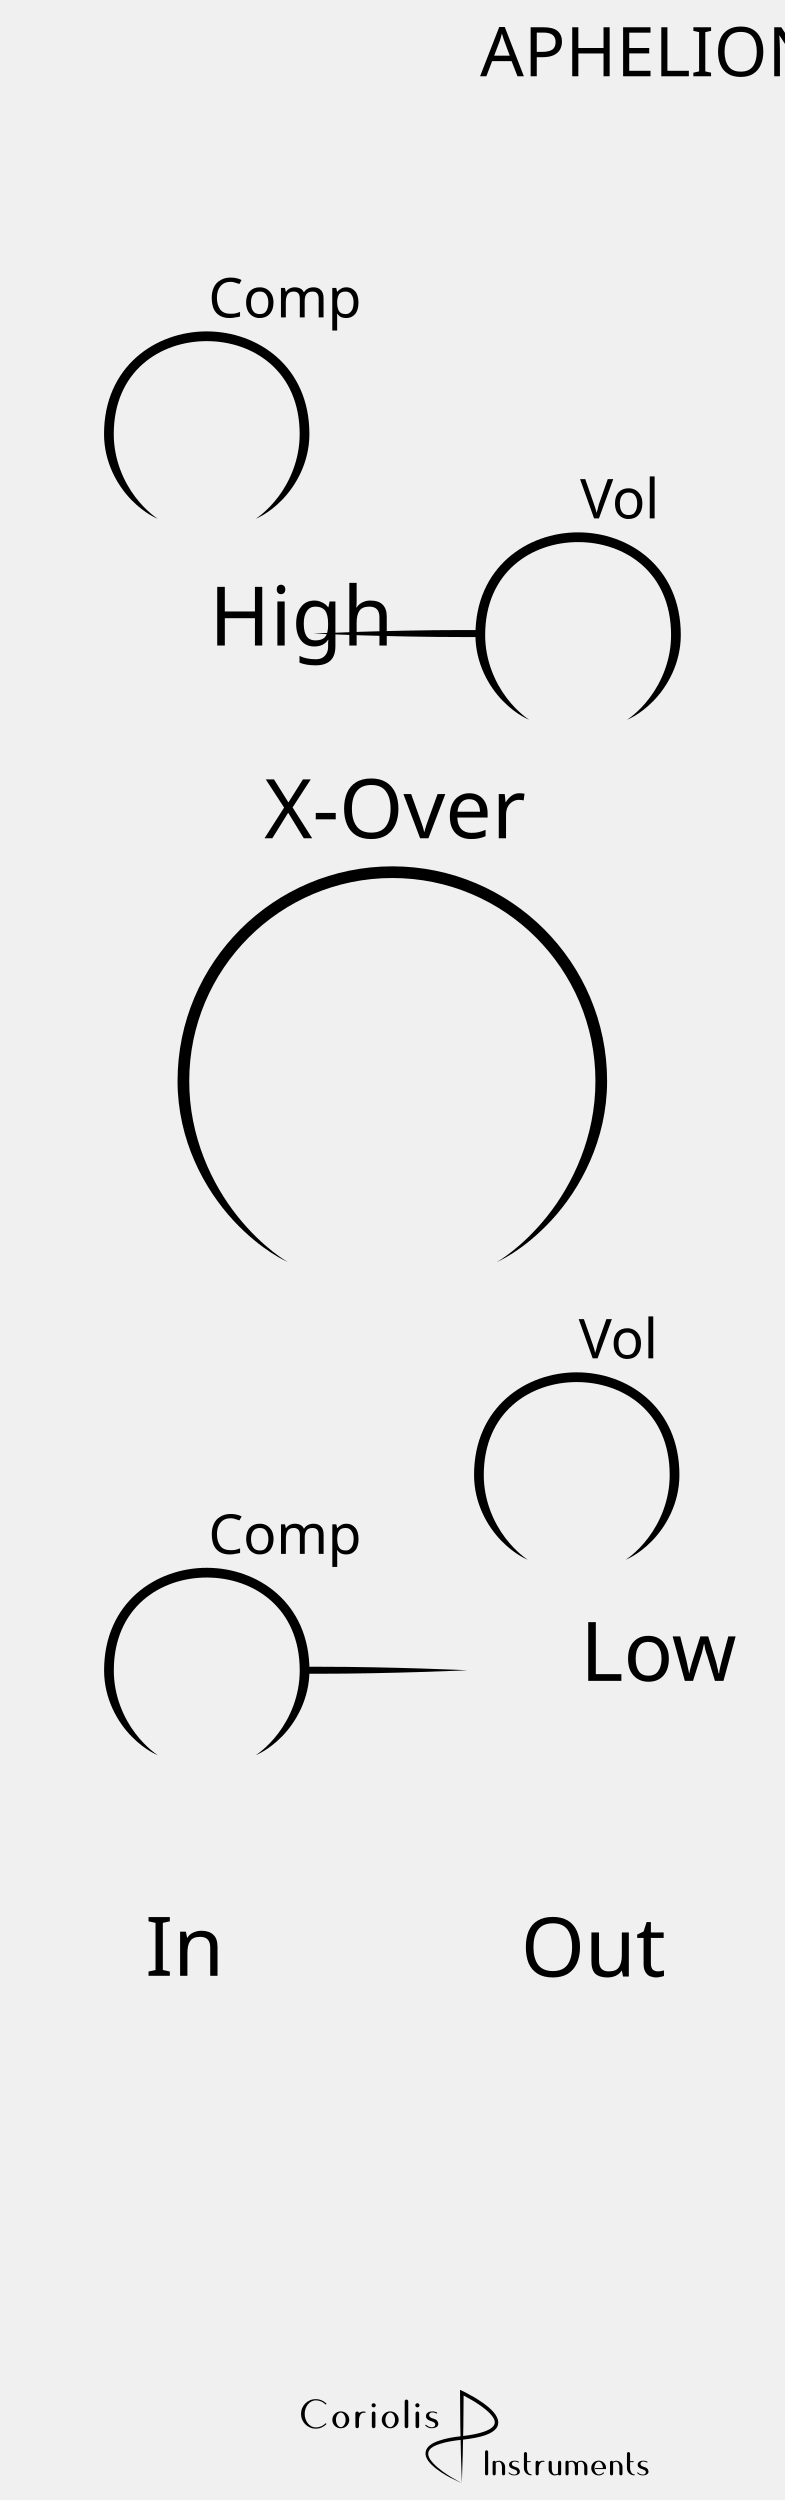
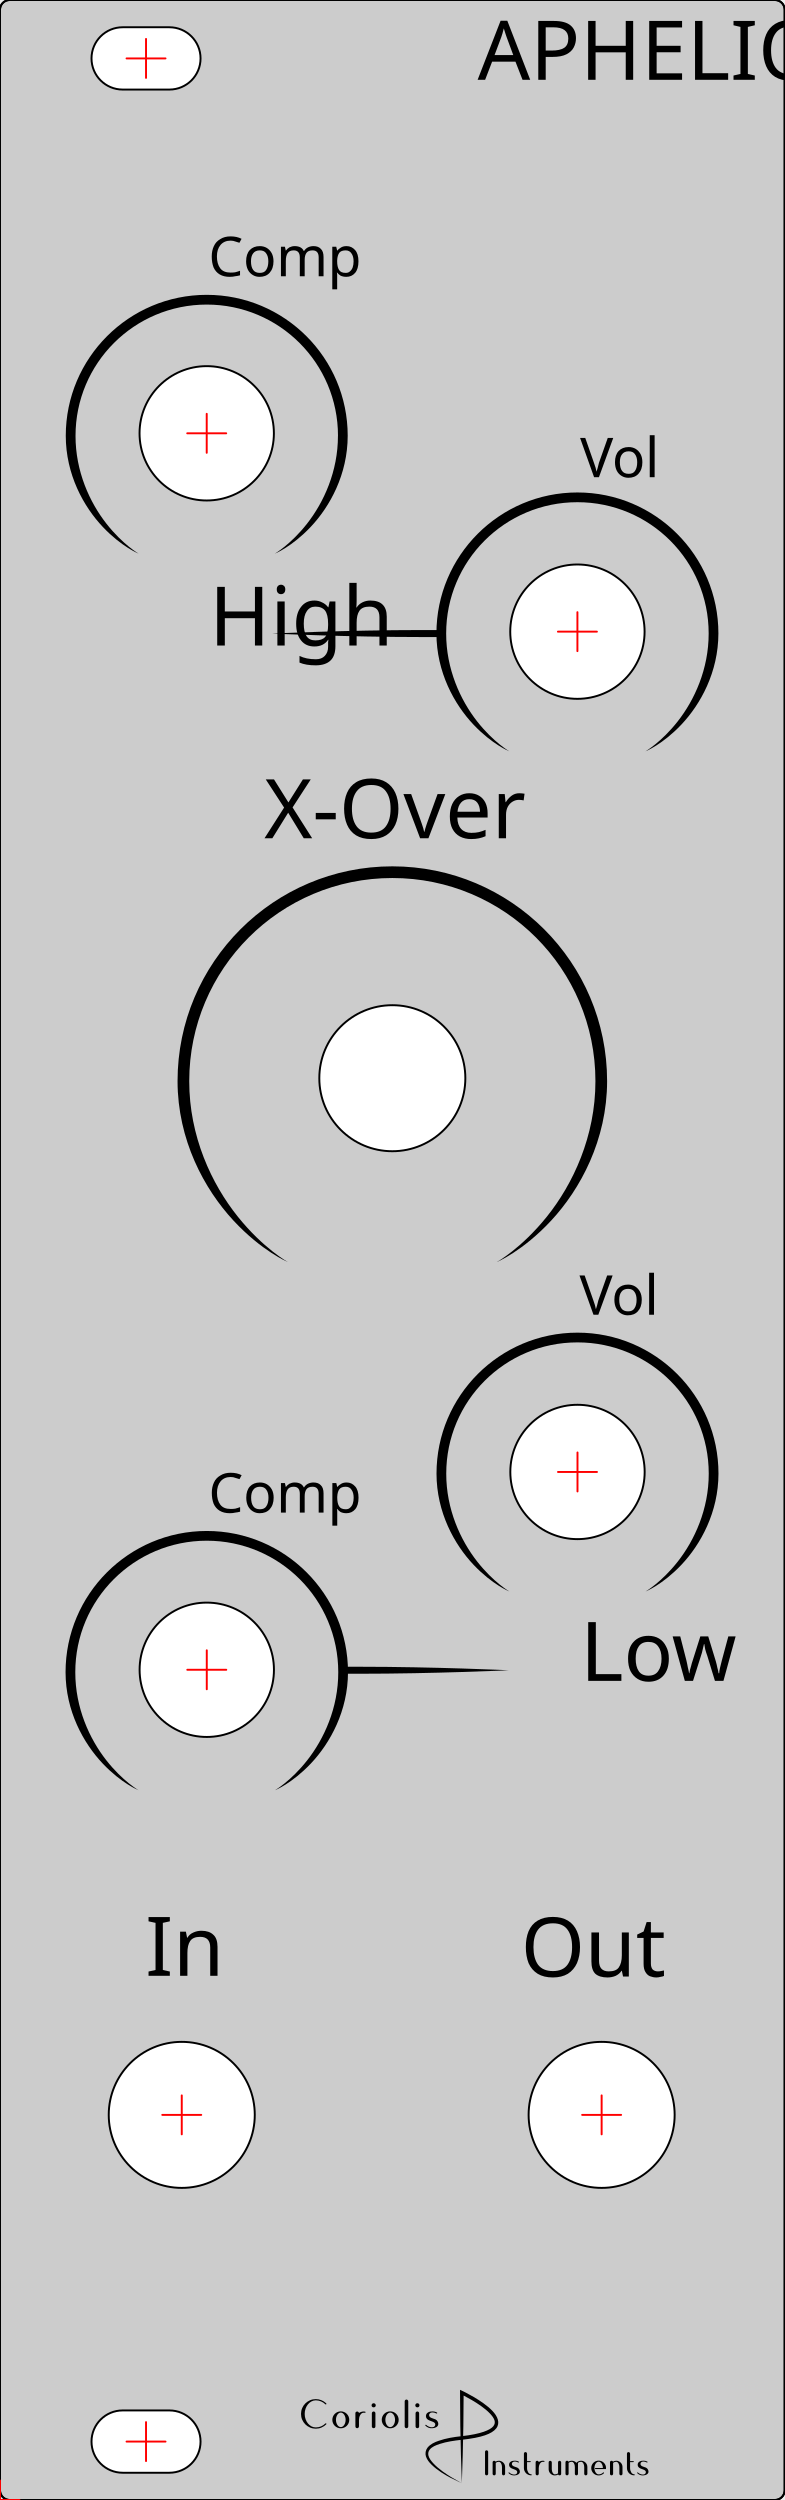
<svg xmlns="http://www.w3.org/2000/svg" width="40.300mm" height="128.400mm" version="1.1" viewBox="0 0 40.300 128.400" id="svg60">
  <defs id="defs14">
    <pattern id="revside-fill" x="1" y="1" width="1.5" height="1.5" patternUnits="userSpaceOnUse">
      <line x1="0" y1="0" x2="1" y2="1" style="stroke-width:0.2; stroke:black; stroke-dasharray:none;" id="line4" />
      <line x1="0" y1="1" x2="1" y2="0" style="stroke-width:0.2; stroke:black; stroke-dasharray:none;" id="line6" />
    </pattern>
    <pattern id="revside-fill-e0e0e0" x="1" y="1" width="1.5" height="1.5" patternUnits="userSpaceOnUse">
      <line x1="0" y1="0" x2="1.5" y2="1.5" style="stroke-width:0.2; stroke:#e0e0e0; stroke-dasharray:none;" id="line9" />
      <line x1="0" y1="1.5" x2="1.5" y2="0" style="stroke-width:0.2; stroke:#e0e0e0; stroke-dasharray:none;" id="line11" />
    </pattern>
  </defs>
-   <g id="layer1" style="display:none">
+   <g id="layer1" style="display:inline">
    <path style="vector-effect:non-scaling-stroke;fill:#cccccc;fill-rule:evenodd;stroke:#000000;stroke-width:0.1mm;stroke-linecap:round;stroke-linejoin:round;stroke-opacity:1" id="path16" d="M 39.8,0 H 0.5 A 0.5,0.5 0 0 0 0,0.5 v 127.4 a 0.5,0.5 0 0 0 0.5,0.5 h 39.3 a 0.5,0.5 0 0 0 0.5,-0.5 V 0.5 A 0.5,0.5 0 0 0 39.8,0 Z" />
    <rect style="vector-effect:non-scaling-stroke;fill:#ffffff;fill-rule:evenodd;stroke:#000000;stroke-width:0.1mm;stroke-linecap:round;stroke-linejoin:round;stroke-opacity:1" id="rect18" rx="1.6" height="3.2" width="5.6" y="-4.6" x="4.7" transform="scale(1,-1)" />
    <rect style="vector-effect:non-scaling-stroke;fill:#ffffff;fill-rule:evenodd;stroke:#000000;stroke-width:0.1mm;stroke-linecap:round;stroke-linejoin:round;stroke-opacity:1" id="rect20" rx="1.6" height="3.2" width="5.6" y="-127" x="4.7" transform="scale(1,-1)" />
    <circle style="vector-effect:non-scaling-stroke;fill:#ffffff;fill-rule:evenodd;stroke:#000000;stroke-width:0.1mm;stroke-linecap:round;stroke-linejoin:round;stroke-opacity:1" id="circle22" r="3.75" cy="-108.62" cx="9.335" transform="scale(1,-1)" />
    <circle style="vector-effect:non-scaling-stroke;fill:#ffffff;fill-rule:evenodd;stroke:#000000;stroke-width:0.1mm;stroke-linecap:round;stroke-linejoin:round;stroke-opacity:1" id="circle24" r="3.75" cy="-108.62" cx="30.9" transform="scale(1,-1)" />
    <circle style="vector-effect:non-scaling-stroke;fill:#ffffff;fill-rule:evenodd;stroke:#000000;stroke-width:0.1mm;stroke-linecap:round;stroke-linejoin:round;stroke-opacity:1" id="circle26" r="3.45" cy="-22.255" cx="10.617" transform="scale(1,-1)" />
    <circle style="vector-effect:non-scaling-stroke;fill:#ffffff;fill-rule:evenodd;stroke:#000000;stroke-width:0.1mm;stroke-linecap:round;stroke-linejoin:round;stroke-opacity:1" id="circle28" r="3.45" cy="-32.442" cx="29.656" transform="scale(1,-1)" />
    <circle style="vector-effect:non-scaling-stroke;fill:#ffffff;fill-rule:evenodd;stroke:#000000;stroke-width:0.1mm;stroke-linecap:round;stroke-linejoin:round;stroke-opacity:1" id="circle30" r="3.45" cy="-75.6" cx="29.66" transform="scale(1,-1)" />
    <circle style="vector-effect:non-scaling-stroke;fill:#ffffff;fill-rule:evenodd;stroke:#000000;stroke-width:0.1mm;stroke-linecap:round;stroke-linejoin:round;stroke-opacity:1" id="circle32" r="3.45" cy="-85.76" cx="10.62" transform="scale(1,-1)" />
    <circle style="vector-effect:non-scaling-stroke;fill:#ffffff;fill-rule:evenodd;stroke:#000000;stroke-width:0.1mm;stroke-linecap:round;stroke-linejoin:round;stroke-opacity:1" id="circle34" r="3.75" cy="-55.377" cx="20.15" transform="scale(1,-1)" />
    <path style="vector-effect:non-scaling-stroke;fill:none;fill-rule:evenodd;stroke:#000000;stroke-width:0.1mm;stroke-linecap:round;stroke-linejoin:round;stroke-opacity:1" id="path36" d="M 39.8,0 H 0.5 A 0.5,0.5 0 0 0 0,0.5 v 127.4 a 0.5,0.5 0 0 0 0.5,0.5 h 39.3 a 0.5,0.5 0 0 0 0.5,-0.5 V 0.5 A 0.5,0.5 0 0 0 39.8,0" />
    <path style="vector-effect:non-scaling-stroke;fill:none;fill-rule:evenodd;stroke:#ff0000;stroke-width:0.1mm;stroke-linecap:round;stroke-linejoin:round;stroke-opacity:1" id="path38" d="m -1,128.4 h 2 m -1,1 v -2" />
    <path style="vector-effect:non-scaling-stroke;fill:none;fill-rule:evenodd;stroke:#ff0000;stroke-width:0.1mm;stroke-linecap:round;stroke-linejoin:round;stroke-opacity:1" id="path40" d="m 6.5,3 h 2 m -1,1 V 2" />
    <path style="vector-effect:non-scaling-stroke;fill:none;fill-rule:evenodd;stroke:#ff0000;stroke-width:0.1mm;stroke-linecap:round;stroke-linejoin:round;stroke-opacity:1" id="path42" d="m 6.5,125.4 h 2 m -1,1 v -2" />
    <path style="vector-effect:non-scaling-stroke;fill:none;fill-rule:evenodd;stroke:#ff0000;stroke-width:0.1mm;stroke-linecap:round;stroke-linejoin:round;stroke-opacity:1" id="path44" d="m 8.335,108.62 h 2 m -1,1 v -2" />
    <path style="vector-effect:non-scaling-stroke;fill:none;fill-rule:evenodd;stroke:#ff0000;stroke-width:0.1mm;stroke-linecap:round;stroke-linejoin:round;stroke-opacity:1" id="path46" d="m 29.9,108.62 h 2 m -1,1 v -2" />
    <path style="vector-effect:non-scaling-stroke;fill:none;fill-rule:evenodd;stroke:#ff0000;stroke-width:0.1mm;stroke-linecap:round;stroke-linejoin:round;stroke-opacity:1" id="path48" d="m 9.617,22.255 h 2 m -1,1 v -2" />
    <path style="vector-effect:non-scaling-stroke;fill:none;fill-rule:evenodd;stroke:#ff0000;stroke-width:0.1mm;stroke-linecap:round;stroke-linejoin:round;stroke-opacity:1" id="path50" d="m 28.656,32.442 h 2 m -1,1 v -2" />
    <path style="vector-effect:non-scaling-stroke;fill:none;fill-rule:evenodd;stroke:#ff0000;stroke-width:0.1mm;stroke-linecap:round;stroke-linejoin:round;stroke-opacity:1" id="path52" d="m 28.66,75.6 h 2 m -1,1 v -2" />
    <path style="vector-effect:non-scaling-stroke;fill:none;fill-rule:evenodd;stroke:#ff0000;stroke-width:0.1mm;stroke-linecap:round;stroke-linejoin:round;stroke-opacity:1" id="path54" d="m 9.62,85.76 h 2 m -1,1 v -2" />
  </g>
  <g id="layer2">
    <text class="cls-20" id="text1038-5-3-3" style="font-size:1.064px;line-height:0%;font-family:Roboto-Regular, Roboto;display:inline;stroke-width:0.355" x="10.749" y="33.155">
      <tspan id="tspan4997-3-8-9" style="font-style:normal;font-variant:normal;font-weight:normal;font-stretch:normal;font-size:4.233px;font-family:Quesha;-inkscape-font-specification:Quesha;text-align:center;text-anchor:middle;stroke-width:0.355">High</tspan>
    </text>
-     <path style="display:inline;fill:#000000;fill-rule:nonzero;stroke:none;stroke-width:0.177px;stroke-miterlimit:10" id="path1024-0-4" d="m 34.466,32.616 c 0.003,1.292 -0.498,2.428 -1.101,3.225 -0.585,0.774 -1.161,1.126 -1.161,1.126 0,0 0.636,-0.233 1.35,-0.963 0.728,-0.745 1.409,-1.939 1.412,-3.388 10e-7,-3.474 -2.651,-5.274 -5.274,-5.274 -2.623,0 -5.274,1.8 -5.274,5.274 0.003,1.449 0.683,2.644 1.412,3.388 0.714,0.73 1.35,0.963 1.35,0.963 0,0 -0.576,-0.352 -1.161,-1.126 -0.603,-0.797 -1.103,-1.933 -1.101,-3.225 -10e-7,-3.224 2.373,-4.774 4.774,-4.774 2.401,0 4.774,1.55 4.774,4.774 z" class="cls-17" />
-     <text class="cls-20" id="text1038-5-3" style="font-size:1.064px;line-height:0%;font-family:Roboto-Regular, Roboto;display:inline;stroke-width:0.355" x="29.793" y="26.627">
+     <path style="display:inline;fill:#000000;fill-rule:nonzero;stroke:none;stroke-width:0.247px;stroke-miterlimit:10" id="path1024-0-4" d="m 36.397,32.534 c 0.003,1.829 -0.729,3.421 -1.593,4.52 -0.839,1.068 -1.653,1.535 -1.653,1.535 0,0 0.873,-0.347 1.842,-1.372 0.989,-1.046 1.901,-2.697 1.904,-4.683 1e-6,-3.996 -3.245,-7.241 -7.241,-7.241 -3.996,0 -7.241,3.245 -7.241,7.241 0.003,1.986 0.915,3.637 1.904,4.683 0.969,1.024 1.842,1.372 1.842,1.372 0,0 -0.813,-0.467 -1.653,-1.535 -0.863,-1.099 -1.595,-2.691 -1.593,-4.52 0,-3.726 3.015,-6.741 6.741,-6.741 3.726,0 6.741,3.015 6.741,6.741 z" class="cls-17" />
+     <text class="cls-20" id="text1038-5-3" style="font-size:1.064px;line-height:0%;font-family:Roboto-Regular, Roboto;display:inline;stroke-width:0.355" x="29.793" y="24.51">
      <tspan id="tspan4997-3-8" style="font-style:normal;font-variant:normal;font-weight:normal;font-stretch:normal;font-size:2.822px;font-family:Quesha;-inkscape-font-specification:Quesha;text-align:center;text-anchor:middle;stroke-width:0.355">Vol</tspan>
    </text>
-     <path style="fill:#000000;fill-rule:nonzero;stroke:none;stroke-width:0.265px;stroke-linecap:butt;stroke-linejoin:miter;stroke-opacity:1" d="m 24.631,32.359 h -0.854 c -3.841,0 -7.682,0.18 -7.682,0.18 0,0 3.841,0.18 7.682,0.18 h 0.854 z" id="path2074" />
-     <path style="display:inline;fill:#000000;fill-rule:nonzero;stroke:none;stroke-width:0.177px;stroke-miterlimit:10" id="path1024-0-4-9" d="m 34.395,75.757 c 0.003,1.292 -0.498,2.428 -1.101,3.225 -0.585,0.774 -1.161,1.126 -1.161,1.126 0,0 0.636,-0.233 1.35,-0.963 0.728,-0.745 1.409,-1.939 1.412,-3.388 0,-3.474 -2.651,-5.274 -5.274,-5.274 -2.623,0 -5.274,1.8 -5.274,5.274 0.003,1.449 0.683,2.644 1.412,3.388 0.714,0.73 1.35,0.963 1.35,0.963 0,0 -0.576,-0.352 -1.161,-1.126 -0.603,-0.797 -1.103,-1.933 -1.101,-3.225 0,-3.224 2.373,-4.774 4.774,-4.774 2.401,0 4.774,1.55 4.774,4.774 z" class="cls-17" />
-     <text class="cls-20" id="text1038-5-3-6" style="font-size:1.064px;line-height:0%;font-family:Roboto-Regular, Roboto;display:inline;stroke-width:0.355" x="29.722" y="69.768">
+     <path style="fill:#000000;fill-rule:nonzero;stroke:none;stroke-width:0.265px;stroke-linecap:butt;stroke-linejoin:miter;stroke-opacity:1" d="m 22.515,32.359 h -0.854 c -3.841,0 -7.682,0.18 -7.682,0.18 0,0 3.841,0.18 7.682,0.18 h 0.854 z" id="path2074" />
+     <path style="display:inline;fill:#000000;fill-rule:nonzero;stroke:none;stroke-width:0.247px;stroke-miterlimit:10" id="path1024-0-4-9" d="m 36.401,75.686 c 0.003,1.828 -0.729,3.421 -1.593,4.519 -0.839,1.068 -1.653,1.535 -1.653,1.535 0,0 0.873,-0.347 1.842,-1.372 0.989,-1.046 1.901,-2.697 1.904,-4.682 0,-3.996 -3.245,-7.241 -7.241,-7.241 -3.996,0 -7.241,3.245 -7.241,7.241 0.003,1.986 0.915,3.636 1.904,4.682 0.969,1.024 1.842,1.372 1.842,1.372 0,0 -0.813,-0.467 -1.653,-1.535 -0.863,-1.099 -1.595,-2.691 -1.593,-4.519 0,-3.726 3.015,-6.741 6.741,-6.741 3.726,0 6.741,3.015 6.741,6.741 z" class="cls-17" />
+     <text class="cls-20" id="text1038-5-3-6" style="font-size:1.064px;line-height:0%;font-family:Roboto-Regular, Roboto;display:inline;stroke-width:0.355" x="29.761" y="67.524">
      <tspan id="tspan4997-3-8-7" style="font-style:normal;font-variant:normal;font-weight:normal;font-stretch:normal;font-size:2.822px;font-family:Quesha;-inkscape-font-specification:Quesha;text-align:center;text-anchor:middle;stroke-width:0.355">Vol</tspan>
    </text>
-     <path style="fill:#000000;fill-rule:nonzero;stroke:none;stroke-width:0.265px;stroke-linecap:butt;stroke-linejoin:miter;stroke-opacity:1" d="m 15.478,85.604 h 0.854 c 3.841,0 7.682,0.18 7.682,0.18 0,0 -3.841,0.18 -7.682,0.18 h -0.854 z" id="path2074-8" />
+     <path style="fill:#000000;fill-rule:nonzero;stroke:none;stroke-width:0.265px;stroke-linecap:butt;stroke-linejoin:miter;stroke-opacity:1" d="m 17.595,85.604 h 0.854 c 3.841,0 7.682,0.18 7.682,0.18 0,0 -3.841,0.18 -7.682,0.18 h -0.854 z" id="path2074-8" />
    <text class="cls-20" id="text1038-5-3-3-0" style="font-size:1.064px;line-height:0%;font-family:Roboto-Regular, Roboto;display:inline;stroke-width:0.355" x="29.803" y="86.329">
      <tspan id="tspan4997-3-8-9-8" style="font-style:normal;font-variant:normal;font-weight:normal;font-stretch:normal;font-size:4.233px;font-family:Quesha;-inkscape-font-specification:Quesha;text-align:center;text-anchor:middle;stroke-width:0.355">Low</tspan>
      <tspan style="font-style:normal;font-variant:normal;font-weight:normal;font-stretch:normal;font-size:4.233px;font-family:Quesha;-inkscape-font-specification:Quesha;text-align:center;text-anchor:middle;stroke-width:0.355" id="tspan2158" />
    </text>
    <path style="display:inline;fill:#000000;fill-rule:nonzero;stroke:none;stroke-width:0.189px;stroke-miterlimit:10" id="path1044" d="m 30.581,55.526 c 0.003,2.833 -1.151,5.287 -2.497,6.964 -1.31,1.632 -2.568,2.329 -2.568,2.329 0,0 1.33,-0.553 2.795,-2.133 1.497,-1.614 2.867,-4.138 2.87,-7.16 -10e-7,-6.089 -4.942,-11.031 -11.031,-11.031 -6.088,0 -11.031,4.942 -11.031,11.031 0.003,3.022 1.373,5.546 2.87,7.16 1.465,1.58 2.795,2.133 2.795,2.133 0,0 -1.258,-0.696 -2.568,-2.329 C 10.87,60.813 9.716,58.359 9.719,55.526 9.719,49.762 14.386,45.095 20.15,45.095 c 5.764,0 10.431,4.666 10.431,10.431 z" class="cls-17" />
    <g id="g5014" transform="matrix(0.2680496,0,0,0.2680496,-6.940622,-52.8718)" style="display:inline">
      <text class="cls-21" id="text1050" style="font-style:normal;font-variant:normal;font-weight:normal;font-stretch:normal;font-size:15.793px;line-height:0%;font-family:Quesha;-inkscape-font-specification:Quesha;text-align:center;text-anchor:middle;stroke-width:1.324" x="101.579" y="357.859">
        <tspan id="tspan4658" style="font-style:normal;font-variant:normal;font-weight:normal;font-stretch:normal;font-size:15.793px;font-family:Quesha;-inkscape-font-specification:Quesha">X-Over</tspan>
      </text>
    </g>
-     <g transform="translate(-1.383,-8.165626)" id="g973">
-       <path class="cls-17" d="m 16.774,30.46 c 0.003,1.292 -0.498,2.428 -1.101,3.225 -0.585,0.774 -1.161,1.126 -1.161,1.126 0,0 0.636,-0.233 1.35,-0.963 0.728,-0.745 1.409,-1.939 1.412,-3.388 0,-3.474 -2.651,-5.274 -5.274,-5.274 -2.623,0 -5.274,1.8 -5.274,5.274 0.002,1.449 0.683,2.644 1.412,3.388 0.714,0.73 1.35,0.963 1.35,0.963 0,0 -0.576,-0.352 -1.161,-1.126 -0.603,-0.797 -1.103,-1.933 -1.101,-3.225 -2e-7,-3.224 2.373,-4.774 4.774,-4.774 2.401,0 4.774,1.55 4.774,4.774 z" id="path1024-0" style="display:inline;fill:#000000;fill-rule:nonzero;stroke:none;stroke-width:0.177px;stroke-miterlimit:10" />
-       <text y="24.47" x="12.086" style="font-size:1.064px;line-height:0%;font-family:Roboto-Regular, Roboto;display:inline;stroke-width:0.355" id="text1038-5" class="cls-20">
-         <tspan style="font-style:normal;font-variant:normal;font-weight:normal;font-stretch:normal;font-size:2.822px;font-family:Quesha;-inkscape-font-specification:Quesha;text-align:center;text-anchor:middle;stroke-width:0.355" id="tspan4997-3">Comp</tspan>
-       </text>
-     </g>
-     <g style="display:inline" transform="matrix(0.2680496,0,0,0.2680496,-1.691912,-3.029464)" id="g5037">
+     <path style="display:inline;fill:#000000;fill-rule:nonzero;stroke:none;stroke-width:0.247px;stroke-miterlimit:10" id="path1024-0" d="m 17.357,22.383 c 0.003,1.828 -0.729,3.42 -1.592,4.519 -0.839,1.068 -1.652,1.535 -1.652,1.535 0,0 0.873,-0.347 1.841,-1.372 0.989,-1.046 1.901,-2.696 1.904,-4.682 10e-7,-3.995 -3.244,-7.24 -7.24,-7.24 -3.995,0 -7.24,3.244 -7.24,7.24 0.002,1.986 0.915,3.636 1.904,4.682 0.968,1.024 1.841,1.372 1.841,1.372 0,0 -0.813,-0.467 -1.652,-1.535 -0.863,-1.098 -1.595,-2.69 -1.592,-4.519 -5e-7,-3.725 3.015,-6.74 6.74,-6.74 3.725,0 6.74,3.015 6.74,6.74 z" class="cls-17" />
+     <text class="cls-20" id="text1038-5" style="font-size:1.064px;line-height:0%;font-family:Roboto-Regular, Roboto;display:inline;stroke-width:0.355" x="10.703" y="14.188">
+       <tspan id="tspan4997-3" style="font-style:normal;font-variant:normal;font-weight:normal;font-stretch:normal;font-size:2.822px;font-family:Quesha;-inkscape-font-specification:Quesha;text-align:center;text-anchor:middle;stroke-width:0.355">Comp</tspan>
+     </text>
+     <g style="display:inline" transform="matrix(0.2680496,0,0,0.2680496,-1.818167,-2.846019)" id="g5037">
      <text y="25.916" x="98.295" style="font-size:10.529px;line-height:0%;font-family:EarthOrbiterTitle, 'Earth Orbiter Title';stroke-width:1.324" id="text982" class="cls-6">
-         <tspan style="font-style:normal;font-variant:normal;font-weight:normal;font-stretch:normal;font-size:13.161px;font-family:Quesha;-inkscape-font-specification:Quesha;text-align:center;text-anchor:middle" id="tspan4979">APHELION</tspan>
+         <tspan style="font-style:normal;font-variant:normal;font-weight:normal;font-stretch:normal;font-size:15.793px;font-family:Quesha;-inkscape-font-specification:Quesha;text-align:center;text-anchor:middle" id="tspan4979">APHELION</tspan>
      </text>
    </g>
    <g style="display:inline" id="g9373-2" transform="matrix(0.2645833,0,0,0.2645833,-6.209663,0.5744812)">
      <path style="fill:#000000;fill-opacity:1;fill-rule:nonzero;stroke:none;stroke-width:2.997;stroke-linecap:butt;stroke-linejoin:miter;stroke-miterlimit:4;stroke-dasharray:none;stroke-opacity:1" d="m 113.081,470.731 c -1.523,0.164 -3.023,0.397 -4.454,0.898 -0.807,0.271 -1.626,0.648 -2.182,1.346 -0.376,0.496 -0.466,1.134 -0.295,1.686 0.215,0.655 0.652,1.17 1.072,1.581 1.214,1.203 2.744,2.05 3.693,2.56 1.378,0.674 2.204,1.069 2.204,1.069 0,0 -0.791,-0.462 -2.119,-1.223 -0.907,-0.569 -2.377,-1.504 -3.468,-2.704 -0.375,-0.418 -0.754,-0.896 -0.892,-1.43 -0.11,-0.398 -0.023,-0.867 0.25,-1.185 0.437,-0.548 1.166,-0.827 1.943,-1.092 1.368,-0.446 2.816,-0.645 4.324,-0.811 1.5e-4,-10e-6 3e-4,-3e-5 4.5e-4,-5e-5 3.821,-0.416 5.791,-1.137 6.63,-2.201 0.839,-1.065 0.26,-2.36 -0.732,-3.403 -0.991,-1.043 -2.43,-1.993 -3.628,-2.697 -0.599,-0.352 -1.137,-0.64 -1.526,-0.841 -0.195,-0.1 -0.352,-0.179 -0.461,-0.233 -0.109,-0.054 -0.05,-0.026 -0.172,-0.083 a 2169.817,2169.817 0 0 0 -0.499,-0.235 v 0.552 c 0,8.793 0.35,17.586 0.35,17.586 0,0 0.35,-8.793 0.35,-17.586 v -1.8e-4 l -0.499,0.317 c 0.115,0.054 0.056,0.026 0.161,0.078 0.105,0.052 0.259,0.128 0.449,0.226 0.38,0.196 0.908,0.479 1.493,0.823 1.17,0.687 2.572,1.626 3.475,2.575 0.903,0.949 1.271,1.749 0.689,2.488 -0.582,0.739 -2.401,1.53 -6.155,1.938 -1.6e-4,10e-6 -3.1e-4,3e-5 -4.7e-4,5e-5 z" id="path8034-2-2" />
      <g aria-label="Coriolis" style="font-style:normal;font-variant:normal;font-weight:normal;font-stretch:normal;line-height:0%;font-family:Quesha;-inkscape-font-specification:Quesha;letter-spacing:0px;word-spacing:0px;fill:#000000;fill-opacity:1;stroke:none;stroke-width:0.078px;stroke-linecap:butt;stroke-linejoin:miter;stroke-opacity:1" id="text2315-1-3">
        <path d="m 84.771,463.537 q 0.576,0 1.067,0.203 0.501,0.203 0.885,0.555 0.021,0.021 0.032,0.032 0.011,0.011 0.032,0.032 h 0.011 q 0.032,0.053 0.032,0.096 0,0.117 -0.117,0.117 -0.075,0 -0.107,-0.053 -0.352,-0.341 -0.811,-0.533 -0.459,-0.203 -1.003,-0.213 h -0.021 q -0.448,0 -0.843,0.213 -0.384,0.203 -0.683,0.565 -0.288,0.352 -0.459,0.832 -0.171,0.48 -0.171,1.024 0,0.544 0.171,1.024 0.171,0.48 0.459,0.832 0.299,0.352 0.683,0.565 0.395,0.203 0.843,0.203 h 0.011 q 0.544,0 1.013,-0.203 0.48,-0.203 0.832,-0.565 0.032,-0.032 0.085,-0.032 0.117,0 0.117,0.117 0,0.053 -0.032,0.085 -0.395,0.395 -0.917,0.619 -0.512,0.224 -1.109,0.224 -0.597,0 -1.12,-0.224 -0.523,-0.224 -0.917,-0.619 -0.384,-0.395 -0.608,-0.907 -0.224,-0.523 -0.224,-1.12 0,-0.597 0.224,-1.12 0.224,-0.523 0.608,-0.907 0.395,-0.395 0.917,-0.619 0.523,-0.224 1.12,-0.224 z" style="font-style:normal;font-variant:normal;font-weight:normal;font-stretch:normal;font-size:10.667px;line-height:1.25;font-family:Quesha;-inkscape-font-specification:Quesha;letter-spacing:0.6px;stroke-width:0.078px" id="path2299" />
        <path d="m 89.623,465.916 q 0.341,0 0.64,0.128 0.299,0.128 0.523,0.352 0.224,0.224 0.352,0.523 0.128,0.299 0.128,0.64 0,0.341 -0.128,0.64 -0.128,0.299 -0.352,0.523 -0.224,0.224 -0.523,0.352 -0.299,0.128 -0.64,0.128 -0.341,0 -0.64,-0.128 -0.299,-0.128 -0.523,-0.352 -0.224,-0.224 -0.352,-0.523 -0.128,-0.299 -0.128,-0.64 0,-0.341 0.128,-0.64 0.128,-0.299 0.352,-0.523 0.224,-0.224 0.523,-0.352 0.299,-0.128 0.64,-0.128 z m 0,0.235 q -0.192,0 -0.363,0.117 -0.171,0.107 -0.299,0.299 -0.128,0.192 -0.203,0.448 -0.075,0.256 -0.075,0.544 0,0.288 0.075,0.544 0.075,0.256 0.203,0.448 0.128,0.192 0.299,0.309 0.171,0.107 0.363,0.107 0.192,0 0.363,-0.107 0.171,-0.117 0.299,-0.309 0.128,-0.192 0.203,-0.448 0.075,-0.256 0.075,-0.544 0,-0.288 -0.075,-0.544 -0.075,-0.256 -0.203,-0.448 -0.128,-0.192 -0.299,-0.299 -0.171,-0.117 -0.363,-0.117 z" style="font-style:normal;font-variant:normal;font-weight:normal;font-stretch:normal;font-size:10.667px;line-height:1.25;font-family:Quesha;-inkscape-font-specification:Quesha;letter-spacing:0.6px;stroke-width:0.078px" id="path2301" />
        <path d="m 92.456,466.289 q 0,-0.064 0.011,-0.117 0.011,-0.053 0.085,-0.128 0.085,-0.085 0.235,-0.096 0.16,-0.011 0.256,0.096 0.096,0.096 0.107,0.192 0.192,-0.139 0.427,-0.213 0.235,-0.085 0.501,-0.085 0.053,0 0.096,0.011 0.053,0 0.107,0.011 0.085,0 0.117,0.032 0.064,0.085 0,0.171 -0.021,0.021 -0.053,0.021 -0.021,0.011 -0.053,0.011 -0.021,-0.011 -0.043,-0.011 -0.043,-0.011 -0.085,-0.011 -0.032,0 -0.064,0 -0.256,0 -0.437,0.139 -0.171,0.139 -0.288,0.352 -0.117,0.213 -0.171,0.459 -0.053,0.235 -0.053,0.437 v 1.248 q 0,0.053 -0.011,0.085 -0.021,0.117 -0.117,0.203 -0.085,0.075 -0.213,0.085 -0.171,0 -0.267,-0.107 -0.085,-0.117 -0.085,-0.277 z" style="font-style:normal;font-variant:normal;font-weight:normal;font-stretch:normal;font-size:10.667px;line-height:1.25;font-family:Quesha;-inkscape-font-specification:Quesha;letter-spacing:0.6px;stroke-width:0.078px" id="path2303" />
        <path d="m 95.651,466.289 q 0,-0.149 0.096,-0.245 0.107,-0.107 0.256,-0.107 0.149,0 0.245,0.107 0.096,0.096 0.096,0.245 v 2.549 q 0,0.139 -0.096,0.245 -0.096,0.096 -0.245,0.096 -0.149,0 -0.256,-0.096 -0.096,-0.107 -0.096,-0.245 z m -0.053,-1.547 q 0,-0.171 0.117,-0.288 0.117,-0.117 0.288,-0.117 0.171,0 0.288,0.117 0.117,0.117 0.117,0.288 0,0.171 -0.117,0.288 -0.117,0.107 -0.288,0.107 -0.171,0 -0.288,-0.107 -0.117,-0.117 -0.117,-0.288 z" style="font-style:normal;font-variant:normal;font-weight:normal;font-stretch:normal;font-size:10.667px;line-height:1.25;font-family:Quesha;-inkscape-font-specification:Quesha;letter-spacing:0.6px;stroke-width:0.078px" id="path2305" />
        <path d="m 99.215,465.916 q 0.341,0 0.64,0.128 0.299,0.128 0.523,0.352 0.224,0.224 0.352,0.523 0.128,0.299 0.128,0.64 0,0.341 -0.128,0.64 -0.128,0.299 -0.352,0.523 -0.224,0.224 -0.523,0.352 -0.299,0.128 -0.64,0.128 -0.341,0 -0.64,-0.128 -0.299,-0.128 -0.523,-0.352 -0.224,-0.224 -0.352,-0.523 -0.128,-0.299 -0.128,-0.64 0,-0.341 0.128,-0.64 0.128,-0.299 0.352,-0.523 0.224,-0.224 0.523,-0.352 0.299,-0.128 0.64,-0.128 z m 0,0.235 q -0.192,0 -0.363,0.117 -0.171,0.107 -0.299,0.299 -0.128,0.192 -0.203,0.448 -0.075,0.256 -0.075,0.544 0,0.288 0.075,0.544 0.075,0.256 0.203,0.448 0.128,0.192 0.299,0.309 0.171,0.107 0.363,0.107 0.192,0 0.363,-0.107 0.171,-0.117 0.299,-0.309 0.128,-0.192 0.203,-0.448 0.075,-0.256 0.075,-0.544 0,-0.288 -0.075,-0.544 -0.075,-0.256 -0.203,-0.448 -0.128,-0.192 -0.299,-0.299 -0.171,-0.117 -0.363,-0.117 z" style="font-style:normal;font-variant:normal;font-weight:normal;font-stretch:normal;font-size:10.667px;line-height:1.25;font-family:Quesha;-inkscape-font-specification:Quesha;letter-spacing:0.6px;stroke-width:0.078px" id="path2307" />
        <path d="m 102.027,463.975 q 0,-0.149 0.096,-0.245 0.107,-0.107 0.245,-0.107 0.149,0 0.245,0.107 0.107,0.096 0.107,0.245 v 4.864 q 0,0.139 -0.107,0.245 -0.096,0.096 -0.245,0.096 -0.139,0 -0.245,-0.096 -0.096,-0.107 -0.096,-0.245 z" style="font-style:normal;font-variant:normal;font-weight:normal;font-stretch:normal;font-size:10.667px;line-height:1.25;font-family:Quesha;-inkscape-font-specification:Quesha;letter-spacing:0.6px;stroke-width:0.078px" id="path2309" />
        <path d="m 104.138,466.289 q 0,-0.149 0.096,-0.245 0.107,-0.107 0.256,-0.107 0.149,0 0.245,0.107 0.096,0.096 0.096,0.245 v 2.549 q 0,0.139 -0.096,0.245 -0.096,0.096 -0.245,0.096 -0.149,0 -0.256,-0.096 -0.096,-0.107 -0.096,-0.245 z m -0.053,-1.547 q 0,-0.171 0.117,-0.288 0.117,-0.117 0.288,-0.117 0.171,0 0.288,0.117 0.117,0.117 0.117,0.288 0,0.171 -0.117,0.288 -0.117,0.107 -0.288,0.107 -0.171,0 -0.288,-0.107 -0.117,-0.117 -0.117,-0.288 z" style="font-style:normal;font-variant:normal;font-weight:normal;font-stretch:normal;font-size:10.667px;line-height:1.25;font-family:Quesha;-inkscape-font-specification:Quesha;letter-spacing:0.6px;stroke-width:0.078px" id="path2311" />
        <path d="m 108.169,466.321 q -0.149,-0.085 -0.331,-0.139 -0.171,-0.053 -0.352,-0.064 -0.363,-0.021 -0.544,0.16 -0.085,0.075 -0.128,0.149 -0.043,0.064 -0.043,0.213 0,0.192 0.107,0.32 0.107,0.117 0.277,0.203 0.181,0.085 0.395,0.149 0.224,0.064 0.427,0.149 0.299,0.139 0.448,0.427 0.16,0.288 0.117,0.565 -0.053,0.341 -0.395,0.533 -0.32,0.181 -0.736,0.203 -0.405,0.032 -0.747,-0.096 -0.16,-0.064 -0.309,-0.16 -0.149,-0.107 -0.288,-0.224 -0.043,-0.043 -0.043,-0.085 0,-0.107 0.107,-0.107 0.043,0 0.075,0.032 0.117,0.096 0.245,0.192 0.128,0.085 0.267,0.139 0.117,0.053 0.256,0.085 0.149,0.032 0.288,0.043 0.149,0 0.288,-0.032 0.139,-0.032 0.245,-0.128 0.085,-0.075 0.117,-0.149 0.043,-0.075 0.053,-0.224 0,-0.192 -0.117,-0.309 -0.107,-0.117 -0.288,-0.203 -0.171,-0.085 -0.384,-0.149 -0.213,-0.075 -0.416,-0.16 -0.267,-0.117 -0.437,-0.32 -0.171,-0.203 -0.171,-0.491 0,-0.267 0.117,-0.448 0.128,-0.181 0.32,-0.288 0.192,-0.107 0.427,-0.149 0.245,-0.043 0.48,-0.032 0.405,0 0.779,0.203 0.064,0.021 0.064,0.096 0,0.096 -0.107,0.117 -0.021,0 -0.064,-0.021 z" style="font-style:normal;font-variant:normal;font-weight:normal;font-stretch:normal;font-size:10.667px;line-height:1.25;font-family:Quesha;-inkscape-font-specification:Quesha;letter-spacing:0.6px;stroke-width:0.078px" id="path2313" />
      </g>
      <g aria-label="Instruments" style="font-style:normal;font-variant:normal;font-weight:normal;font-stretch:normal;line-height:0%;font-family:Quesha;-inkscape-font-specification:Quesha;letter-spacing:0px;word-spacing:0px;baseline-shift:baseline;fill:#000000;fill-opacity:1;stroke:none;stroke-width:0.078px;stroke-linecap:butt;stroke-linejoin:miter;stroke-opacity:1" id="text2315-8-9-0">
        <path d="m 117.622,473.779 q 0,-0.131 0.084,-0.215 0.093,-0.093 0.215,-0.093 0.131,0 0.215,0.093 0.093,0.084 0.093,0.215 v 4.256 q 0,0.121 -0.093,0.215 -0.084,0.084 -0.215,0.084 -0.121,0 -0.215,-0.084 -0.084,-0.093 -0.084,-0.215 z" style="font-style:normal;font-variant:normal;font-weight:normal;font-stretch:normal;font-size:9.333px;line-height:1.25;font-family:Quesha;-inkscape-font-specification:Quesha;letter-spacing:0.213px;stroke-width:0.078px" id="path2316" />
        <path d="m 120.306,475.496 q 0.252,0 0.467,0.103 0.224,0.093 0.392,0.261 0.168,0.159 0.261,0.383 0.093,0.215 0.093,0.467 v 1.316 q 0,0.131 -0.084,0.215 -0.075,0.084 -0.205,0.093 -0.131,0.009 -0.224,-0.084 -0.093,-0.093 -0.093,-0.224 v -1.316 q 0,-0.205 -0.047,-0.383 -0.047,-0.187 -0.131,-0.327 -0.084,-0.14 -0.196,-0.215 -0.112,-0.084 -0.233,-0.084 -0.345,0 -0.607,0.205 v 2.081 0.047 q -0.019,0.252 -0.261,0.299 h -0.009 -0.009 -0.009 -0.009 -0.009 -0.009 -0.009 q -0.112,-0.009 -0.196,-0.084 -0.075,-0.084 -0.084,-0.196 v -0.009 -0.009 -0.009 -2.221 q 0,-0.121 0.065,-0.196 0.075,-0.075 0.168,-0.093 0.103,-0.019 0.196,0.019 0.103,0.037 0.149,0.14 0.299,-0.177 0.635,-0.177 z" style="font-style:normal;font-variant:normal;font-weight:normal;font-stretch:normal;font-size:9.333px;line-height:1.25;font-family:Quesha;-inkscape-font-specification:Quesha;letter-spacing:0.213px;stroke-width:0.078px" id="path2318" />
        <path d="m 124.051,475.832 q -0.131,-0.075 -0.289,-0.121 -0.149,-0.047 -0.308,-0.056 -0.317,-0.019 -0.476,0.14 -0.075,0.065 -0.112,0.131 -0.037,0.056 -0.037,0.187 0,0.168 0.093,0.28 0.093,0.103 0.243,0.177 0.159,0.075 0.345,0.131 0.196,0.056 0.373,0.131 0.261,0.121 0.392,0.373 0.14,0.252 0.103,0.495 -0.047,0.299 -0.345,0.467 -0.28,0.159 -0.644,0.177 -0.355,0.028 -0.653,-0.084 -0.14,-0.056 -0.271,-0.14 -0.131,-0.093 -0.252,-0.196 -0.037,-0.037 -0.037,-0.075 0,-0.093 0.093,-0.093 0.037,0 0.065,0.028 0.103,0.084 0.215,0.168 0.112,0.075 0.233,0.121 0.103,0.047 0.224,0.075 0.131,0.028 0.252,0.037 0.131,0 0.252,-0.028 0.121,-0.028 0.215,-0.112 0.075,-0.065 0.103,-0.131 0.037,-0.065 0.047,-0.196 0,-0.168 -0.103,-0.271 -0.093,-0.103 -0.252,-0.177 -0.149,-0.075 -0.336,-0.131 -0.187,-0.065 -0.364,-0.14 -0.233,-0.103 -0.383,-0.28 -0.149,-0.177 -0.149,-0.429 0,-0.233 0.103,-0.392 0.112,-0.159 0.28,-0.252 0.168,-0.093 0.373,-0.131 0.215,-0.037 0.42,-0.028 0.355,0 0.681,0.177 0.056,0.019 0.056,0.084 0,0.084 -0.093,0.103 -0.019,0 -0.056,-0.019 z" style="font-style:normal;font-variant:normal;font-weight:normal;font-stretch:normal;font-size:9.333px;line-height:1.25;font-family:Quesha;-inkscape-font-specification:Quesha;letter-spacing:0.213px;stroke-width:0.078px" id="path2320" />
        <path d="m 125.171,474.124 q 0,-0.131 0.084,-0.215 0.084,-0.093 0.215,-0.093 0.131,0 0.215,0.093 0.093,0.084 0.093,0.215 v 1.447 h 0.616 q 0.103,0 0.103,0.093 0,0.103 -0.103,0.103 h -0.616 v 1.157 q 0,0.252 0.065,0.476 0.065,0.215 0.168,0.383 0.112,0.159 0.252,0.252 0.149,0.093 0.317,0.093 0.103,0 0.103,0.103 0,0.103 -0.103,0.103 -0.289,0 -0.551,-0.112 -0.252,-0.112 -0.448,-0.299 -0.187,-0.196 -0.299,-0.448 -0.112,-0.261 -0.112,-0.551 z" style="font-style:normal;font-variant:normal;font-weight:normal;font-stretch:normal;font-size:9.333px;line-height:1.25;font-family:Quesha;-inkscape-font-specification:Quesha;letter-spacing:0.213px;stroke-width:0.078px" id="path2322" />
        <path d="m 127.445,475.804 q 0,-0.056 0.009,-0.103 0.009,-0.047 0.075,-0.112 0.075,-0.075 0.205,-0.084 0.14,-0.009 0.224,0.084 0.084,0.084 0.093,0.168 0.168,-0.121 0.373,-0.187 0.205,-0.075 0.439,-0.075 0.047,0 0.084,0.009 0.047,0 0.093,0.009 0.075,0 0.103,0.028 0.056,0.075 0,0.149 -0.019,0.019 -0.047,0.019 -0.019,0.009 -0.047,0.009 -0.019,-0.009 -0.037,-0.009 -0.037,-0.009 -0.075,-0.009 -0.028,0 -0.056,0 -0.224,0 -0.383,0.121 -0.149,0.121 -0.252,0.308 -0.103,0.187 -0.149,0.401 -0.047,0.205 -0.047,0.383 v 1.092 q 0,0.047 -0.009,0.075 -0.019,0.103 -0.103,0.177 -0.075,0.065 -0.187,0.075 -0.149,0 -0.233,-0.093 -0.075,-0.103 -0.075,-0.243 z" style="font-style:normal;font-variant:normal;font-weight:normal;font-stretch:normal;font-size:9.333px;line-height:1.25;font-family:Quesha;-inkscape-font-specification:Quesha;letter-spacing:0.213px;stroke-width:0.078px" id="path2324" />
        <path d="m 131.186,478.352 q -0.252,0 -0.476,-0.093 -0.215,-0.103 -0.383,-0.261 -0.168,-0.168 -0.261,-0.383 -0.093,-0.224 -0.093,-0.476 v -1.316 q 0,-0.131 0.075,-0.215 0.084,-0.084 0.215,-0.093 0.131,-0.009 0.224,0.084 0.093,0.093 0.093,0.224 v 1.316 q 0,0.205 0.047,0.392 0.047,0.177 0.131,0.317 0.084,0.14 0.187,0.224 0.112,0.075 0.243,0.075 0.345,0 0.607,-0.205 v -2.081 -0.047 q 0.019,-0.252 0.261,-0.299 h 0.009 0.009 0.009 0.009 0.009 0.009 0.009 q 0.112,0.009 0.187,0.093 0.084,0.075 0.093,0.187 v 0.009 0.009 0.009 2.221 q 0,0.121 -0.075,0.196 -0.065,0.075 -0.168,0.093 -0.093,0.019 -0.196,-0.019 -0.093,-0.037 -0.14,-0.14 -0.299,0.177 -0.635,0.177 z" style="font-style:normal;font-variant:normal;font-weight:normal;font-stretch:normal;font-size:9.333px;line-height:1.25;font-family:Quesha;-inkscape-font-specification:Quesha;letter-spacing:0.213px;stroke-width:0.078px" id="path2326" />
        <path d="m 133.239,475.804 q 0,-0.131 0.084,-0.215 0.093,-0.093 0.215,-0.093 0.121,0 0.215,0.093 0.028,0.028 0.065,0.084 0.299,-0.177 0.635,-0.177 0.271,0 0.504,0.112 0.243,0.112 0.401,0.299 0.168,-0.187 0.401,-0.299 0.243,-0.112 0.513,-0.112 0.252,0 0.467,0.103 0.224,0.093 0.392,0.261 0.168,0.159 0.261,0.383 0.093,0.224 0.093,0.476 v 1.316 q 0,0.121 -0.084,0.215 -0.093,0.084 -0.224,0.084 -0.121,0 -0.205,-0.084 -0.093,-0.093 -0.093,-0.215 v -1.316 q 0,-0.42 -0.177,-0.719 -0.177,-0.299 -0.429,-0.299 -0.345,0 -0.607,0.205 v 2.128 q 0,0.121 -0.093,0.215 -0.084,0.084 -0.215,0.084 -0.121,0 -0.215,-0.084 -0.084,-0.093 -0.084,-0.215 v -1.316 q 0,-0.42 -0.177,-0.719 -0.177,-0.299 -0.429,-0.299 -0.345,0 -0.607,0.205 v 2.128 q -0.009,0.121 -0.093,0.205 -0.075,0.084 -0.196,0.093 h -0.009 -0.009 -0.009 -0.009 q -0.121,-0.009 -0.205,-0.093 -0.075,-0.084 -0.075,-0.205 z" style="font-style:normal;font-variant:normal;font-weight:normal;font-stretch:normal;font-size:9.333px;line-height:1.25;font-family:Quesha;-inkscape-font-specification:Quesha;letter-spacing:0.213px;stroke-width:0.078px" id="path2328" />
        <path d="m 139.675,478.352 q -0.299,0 -0.56,-0.112 -0.261,-0.112 -0.457,-0.308 -0.196,-0.196 -0.308,-0.457 -0.112,-0.261 -0.112,-0.56 0,-0.299 0.112,-0.56 0.112,-0.261 0.308,-0.457 0.196,-0.196 0.457,-0.308 0.261,-0.112 0.56,-0.112 0.299,0 0.56,0.112 0.261,0.112 0.457,0.308 0.196,0.196 0.308,0.457 0.112,0.261 0.112,0.56 0,0.056 -0.009,0.112 0,0.047 -0.009,0.093 h -0.149 -0.457 -1.419 q -0.103,0 -0.103,-0.103 0,-0.103 0.103,-0.103 h 1.428 q 0,-0.252 -0.065,-0.476 -0.065,-0.224 -0.177,-0.392 -0.112,-0.168 -0.261,-0.261 -0.149,-0.103 -0.317,-0.103 -0.168,0 -0.317,0.103 -0.149,0.093 -0.261,0.261 -0.112,0.168 -0.177,0.392 -0.065,0.224 -0.065,0.476 0,0.252 0.065,0.476 0.065,0.224 0.177,0.392 0.112,0.168 0.261,0.271 0.149,0.093 0.317,0.093 h 0.019 q 0.243,0 0.457,-0.093 0.224,-0.103 0.392,-0.261 0.037,-0.037 0.075,-0.037 0.103,0 0.103,0.103 0,0.056 -0.037,0.084 -0.196,0.187 -0.457,0.299 -0.252,0.112 -0.551,0.112 z" style="font-style:normal;font-variant:normal;font-weight:normal;font-stretch:normal;font-size:9.333px;line-height:1.25;font-family:Quesha;-inkscape-font-specification:Quesha;letter-spacing:0.213px;stroke-width:0.078px" id="path2330" />
        <path d="m 143.091,475.496 q 0.252,0 0.467,0.103 0.224,0.093 0.392,0.261 0.168,0.159 0.261,0.383 0.093,0.215 0.093,0.467 v 1.316 q 0,0.131 -0.084,0.215 -0.075,0.084 -0.205,0.093 -0.131,0.009 -0.224,-0.084 -0.093,-0.093 -0.093,-0.224 v -1.316 q 0,-0.205 -0.047,-0.383 -0.047,-0.187 -0.131,-0.327 -0.084,-0.14 -0.196,-0.215 -0.112,-0.084 -0.233,-0.084 -0.345,0 -0.607,0.205 v 2.081 0.047 q -0.019,0.252 -0.261,0.299 h -0.009 -0.009 -0.009 -0.009 -0.009 -0.009 -0.009 q -0.112,-0.009 -0.196,-0.084 -0.075,-0.084 -0.084,-0.196 v -0.009 -0.009 -0.009 -2.221 q 0,-0.121 0.065,-0.196 0.075,-0.075 0.168,-0.093 0.103,-0.019 0.196,0.019 0.103,0.037 0.149,0.14 0.299,-0.177 0.635,-0.177 z" style="font-style:normal;font-variant:normal;font-weight:normal;font-stretch:normal;font-size:9.333px;line-height:1.25;font-family:Quesha;-inkscape-font-specification:Quesha;letter-spacing:0.213px;stroke-width:0.078px" id="path2332" />
        <path d="m 145.172,474.124 q 0,-0.131 0.084,-0.215 0.084,-0.093 0.215,-0.093 0.131,0 0.215,0.093 0.093,0.084 0.093,0.215 v 1.447 h 0.616 q 0.103,0 0.103,0.093 0,0.103 -0.103,0.103 h -0.616 v 1.157 q 0,0.252 0.065,0.476 0.065,0.215 0.168,0.383 0.112,0.159 0.252,0.252 0.149,0.093 0.317,0.093 0.103,0 0.103,0.103 0,0.103 -0.103,0.103 -0.289,0 -0.551,-0.112 -0.252,-0.112 -0.448,-0.299 -0.187,-0.196 -0.299,-0.448 -0.112,-0.261 -0.112,-0.551 z" style="font-style:normal;font-variant:normal;font-weight:normal;font-stretch:normal;font-size:9.333px;line-height:1.25;font-family:Quesha;-inkscape-font-specification:Quesha;letter-spacing:0.213px;stroke-width:0.078px" id="path2334" />
        <path d="m 149.018,475.832 q -0.131,-0.075 -0.289,-0.121 -0.149,-0.047 -0.308,-0.056 -0.317,-0.019 -0.476,0.14 -0.075,0.065 -0.112,0.131 -0.037,0.056 -0.037,0.187 0,0.168 0.093,0.28 0.093,0.103 0.243,0.177 0.159,0.075 0.345,0.131 0.196,0.056 0.373,0.131 0.261,0.121 0.392,0.373 0.14,0.252 0.103,0.495 -0.047,0.299 -0.345,0.467 -0.28,0.159 -0.644,0.177 -0.355,0.028 -0.653,-0.084 -0.14,-0.056 -0.271,-0.14 -0.131,-0.093 -0.252,-0.196 -0.037,-0.037 -0.037,-0.075 0,-0.093 0.093,-0.093 0.037,0 0.065,0.028 0.103,0.084 0.215,0.168 0.112,0.075 0.233,0.121 0.103,0.047 0.224,0.075 0.131,0.028 0.252,0.037 0.131,0 0.252,-0.028 0.121,-0.028 0.215,-0.112 0.075,-0.065 0.103,-0.131 0.037,-0.065 0.047,-0.196 0,-0.168 -0.103,-0.271 -0.093,-0.103 -0.252,-0.177 -0.149,-0.075 -0.336,-0.131 -0.187,-0.065 -0.364,-0.14 -0.233,-0.103 -0.383,-0.28 -0.149,-0.177 -0.149,-0.429 0,-0.233 0.103,-0.392 0.112,-0.159 0.28,-0.252 0.168,-0.093 0.373,-0.131 0.215,-0.037 0.42,-0.028 0.355,0 0.681,0.177 0.056,0.019 0.056,0.084 0,0.084 -0.093,0.103 -0.019,0 -0.056,-0.019 z" style="font-style:normal;font-variant:normal;font-weight:normal;font-stretch:normal;font-size:9.333px;line-height:1.25;font-family:Quesha;-inkscape-font-specification:Quesha;letter-spacing:0.213px;stroke-width:0.078px" id="path2336" />
      </g>
    </g>
-     <g style="display:inline" transform="translate(-1.38,55.33623)" id="g973-0">
-       <path class="cls-17" d="m 16.774,30.46 c 0.003,1.292 -0.498,2.428 -1.101,3.225 -0.585,0.774 -1.161,1.126 -1.161,1.126 0,0 0.636,-0.233 1.35,-0.963 0.728,-0.745 1.409,-1.939 1.412,-3.388 0,-3.474 -2.651,-5.274 -5.274,-5.274 -2.623,0 -5.274,1.8 -5.274,5.274 0.002,1.449 0.683,2.644 1.412,3.388 0.714,0.73 1.35,0.963 1.35,0.963 0,0 -0.576,-0.352 -1.161,-1.126 -0.603,-0.797 -1.103,-1.933 -1.101,-3.225 -2e-7,-3.224 2.373,-4.774 4.774,-4.774 2.401,0 4.774,1.55 4.774,4.774 z" id="path1024-0-9" style="display:inline;fill:#000000;fill-rule:nonzero;stroke:none;stroke-width:0.177px;stroke-miterlimit:10" />
-       <text y="24.47" x="12.086" style="font-size:1.064px;line-height:0%;font-family:Roboto-Regular, Roboto;display:inline;stroke-width:0.355" id="text1038-5-9" class="cls-20">
-         <tspan style="font-style:normal;font-variant:normal;font-weight:normal;font-stretch:normal;font-size:2.822px;font-family:Quesha;-inkscape-font-specification:Quesha;text-align:center;text-anchor:middle;stroke-width:0.355" id="tspan4997-3-2">Comp</tspan>
-       </text>
-     </g>
+     <path style="display:inline;fill:#000000;fill-rule:nonzero;stroke:none;stroke-width:0.247px;stroke-miterlimit:10" id="path1024-0-9" d="m 17.373,85.884 c 0.003,1.832 -0.731,3.427 -1.596,4.527 -0.841,1.07 -1.656,1.537 -1.656,1.537 0,0 0.875,-0.348 1.845,-1.374 0.991,-1.048 1.904,-2.701 1.907,-4.69 1e-6,-4.003 -3.25,-7.253 -7.253,-7.253 -4.003,0 -7.253,3.25 -7.253,7.253 0.002,1.989 0.916,3.642 1.907,4.69 0.97,1.026 1.845,1.374 1.845,1.374 0,0 -0.815,-0.467 -1.656,-1.537 -0.865,-1.1 -1.598,-2.695 -1.596,-4.527 -7e-7,-3.732 3.02,-6.753 6.753,-6.753 3.732,0 6.753,3.02 6.753,6.753 z" class="cls-17" />
+     <text class="cls-20" id="text1038-5-9" style="font-size:1.064px;line-height:0%;font-family:Roboto-Regular, Roboto;display:inline;stroke-width:0.355" x="10.706" y="77.69">
+       <tspan id="tspan4997-3-2" style="font-style:normal;font-variant:normal;font-weight:normal;font-stretch:normal;font-size:2.822px;font-family:Quesha;-inkscape-font-specification:Quesha;text-align:center;text-anchor:middle;stroke-width:0.355">Comp</tspan>
+     </text>
    <text class="cls-1" id="text1000" style="display:inline;font-style:normal;font-variant:normal;font-weight:normal;font-stretch:normal;font-size:4.233px;line-height:0%;font-family:Quesha;-inkscape-font-specification:Quesha;text-align:center;text-anchor:middle;stroke-width:0.355" x="9.483" y="101.479">
      <tspan style="font-style:normal;font-variant:normal;font-weight:normal;font-stretch:normal;font-size:4.233px;font-family:Quesha;-inkscape-font-specification:Quesha;stroke-width:0.355" id="tspan4648">In</tspan>
    </text>
    <text class="cls-1" id="text1004" style="display:inline;font-style:normal;font-variant:normal;font-weight:normal;font-stretch:normal;font-size:4.233px;line-height:0%;font-family:Quesha;-inkscape-font-specification:Quesha;text-align:center;text-anchor:middle;stroke-width:0.355" x="31.02" y="101.513">
      <tspan style="font-style:normal;font-variant:normal;font-weight:normal;font-stretch:normal;font-size:4.233px;font-family:Quesha;-inkscape-font-specification:Quesha;stroke-width:0.355" id="tspan4646">Out</tspan>
      <tspan style="font-style:normal;font-variant:normal;font-weight:normal;font-stretch:normal;font-size:4.233px;font-family:Quesha;-inkscape-font-specification:Quesha;stroke-width:0.355" id="tspan8542" />
    </text>
  </g>
</svg>
